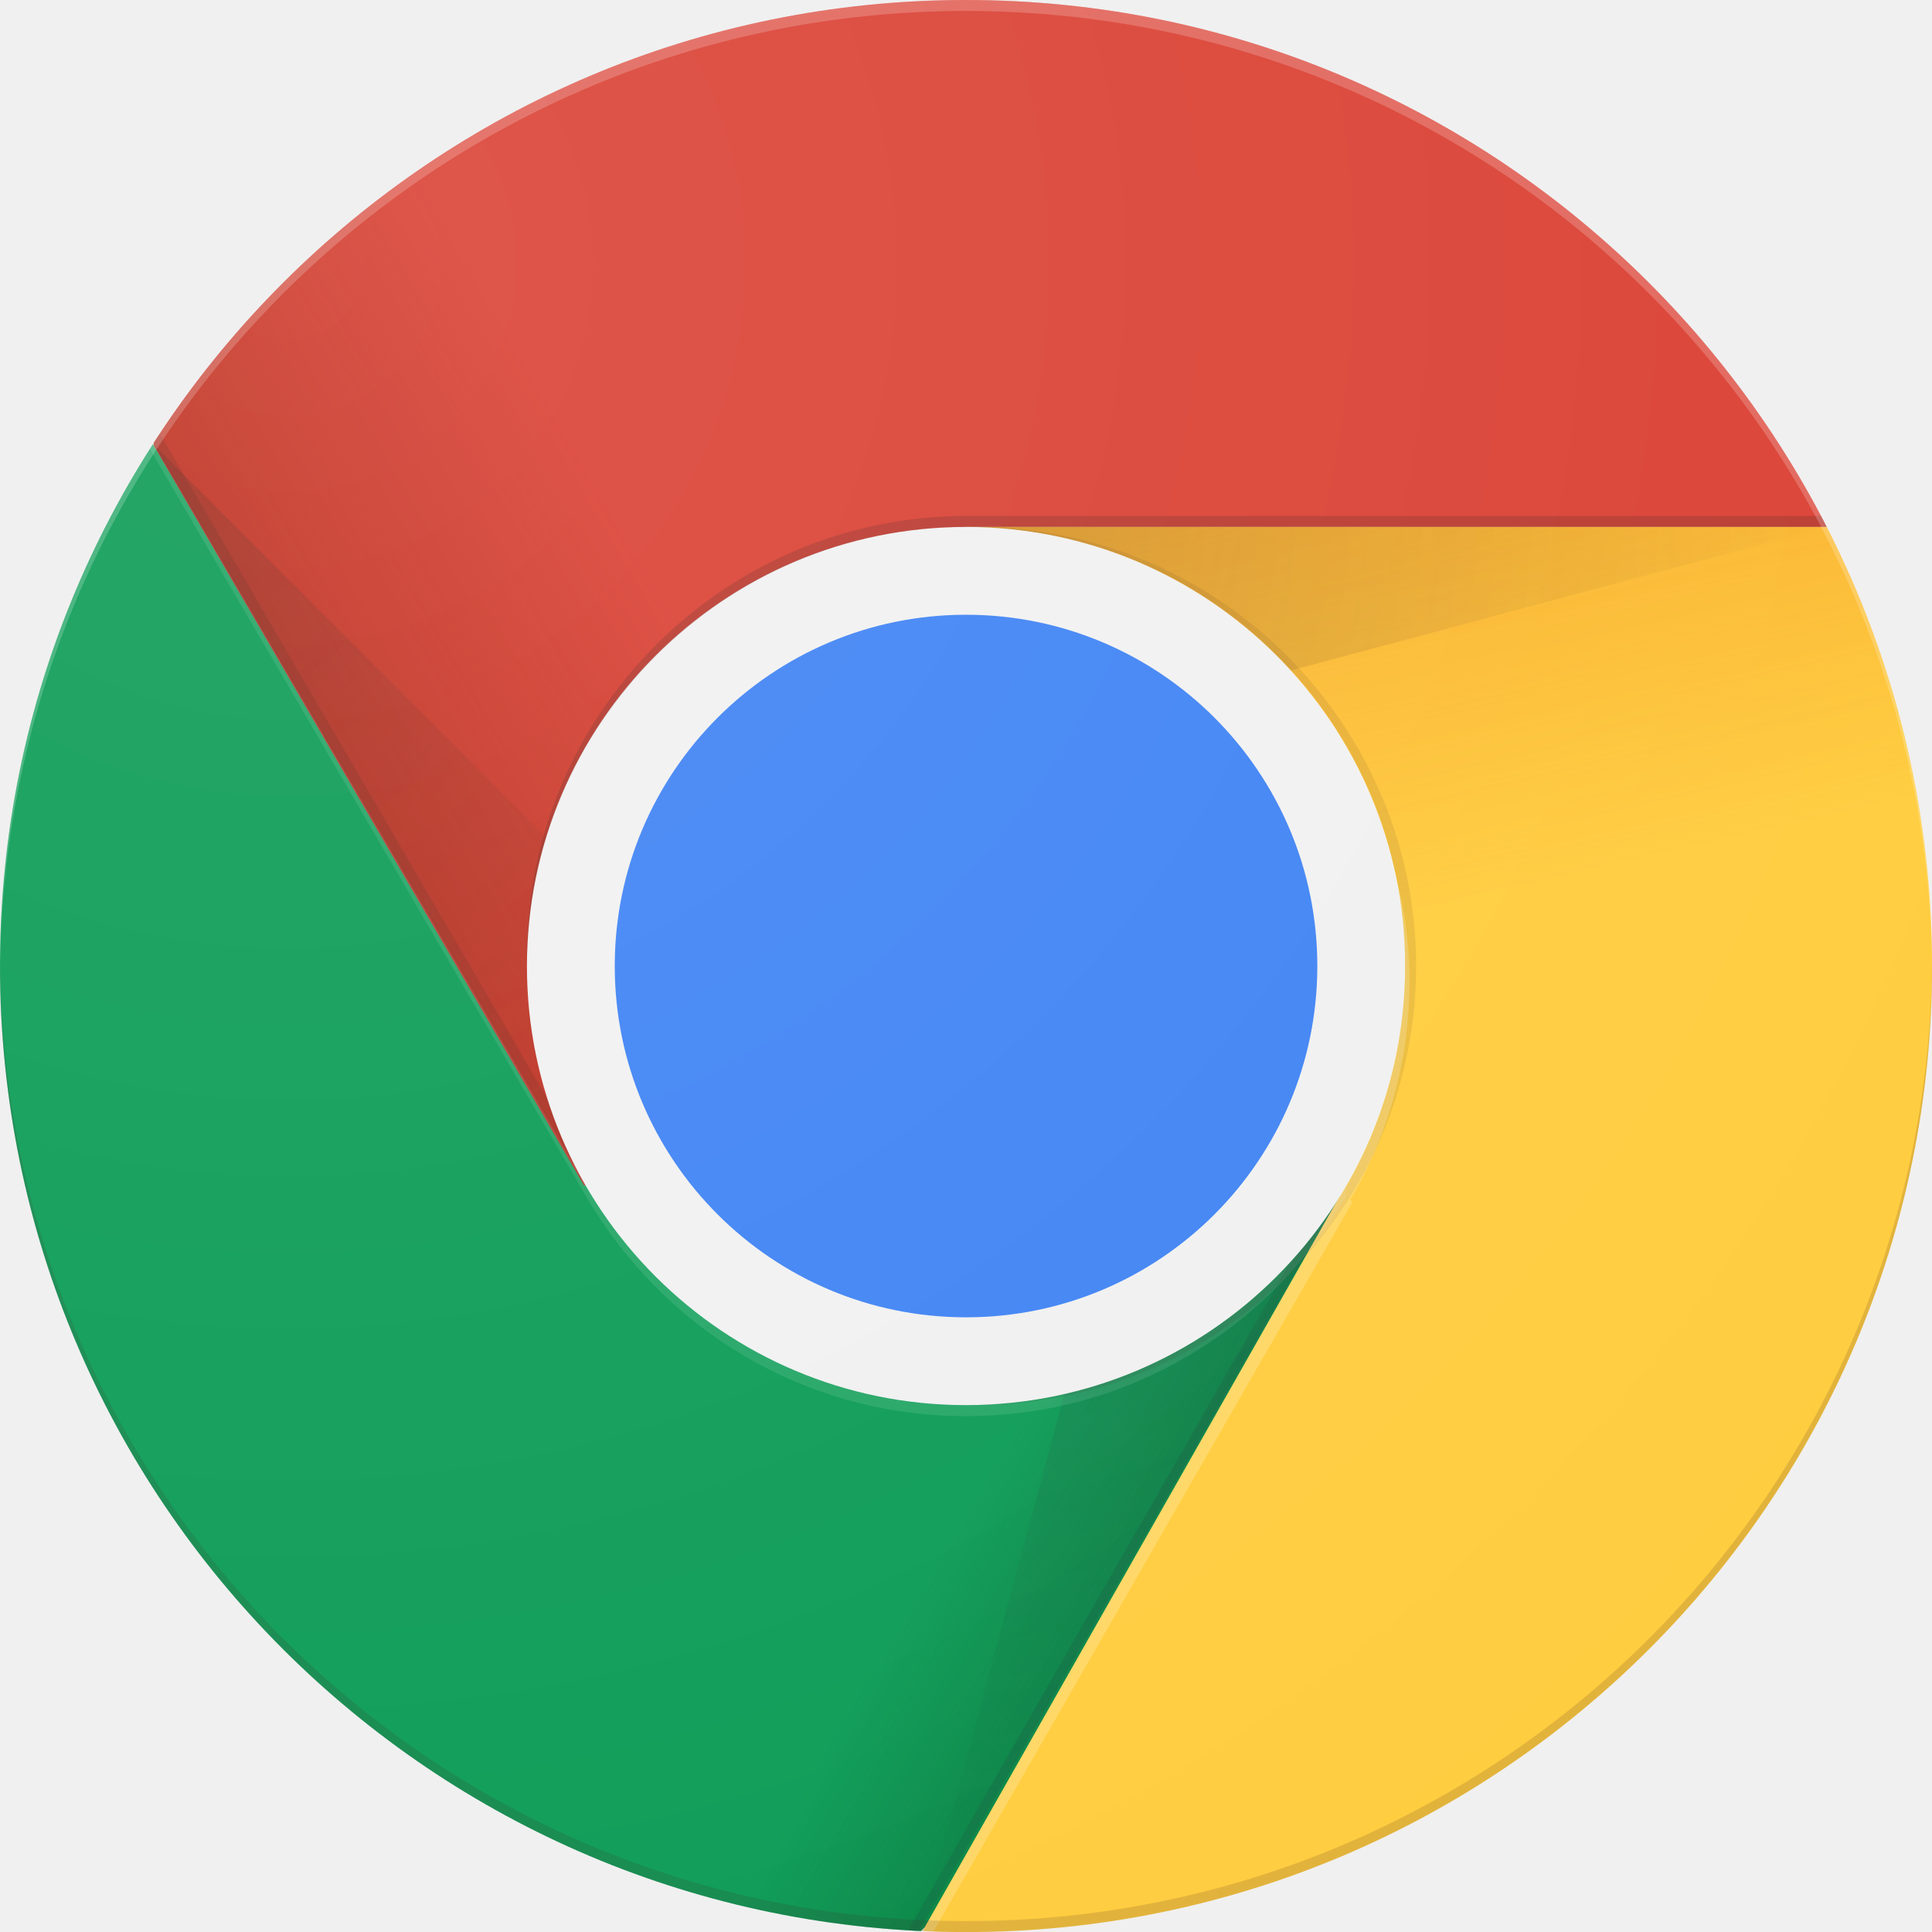
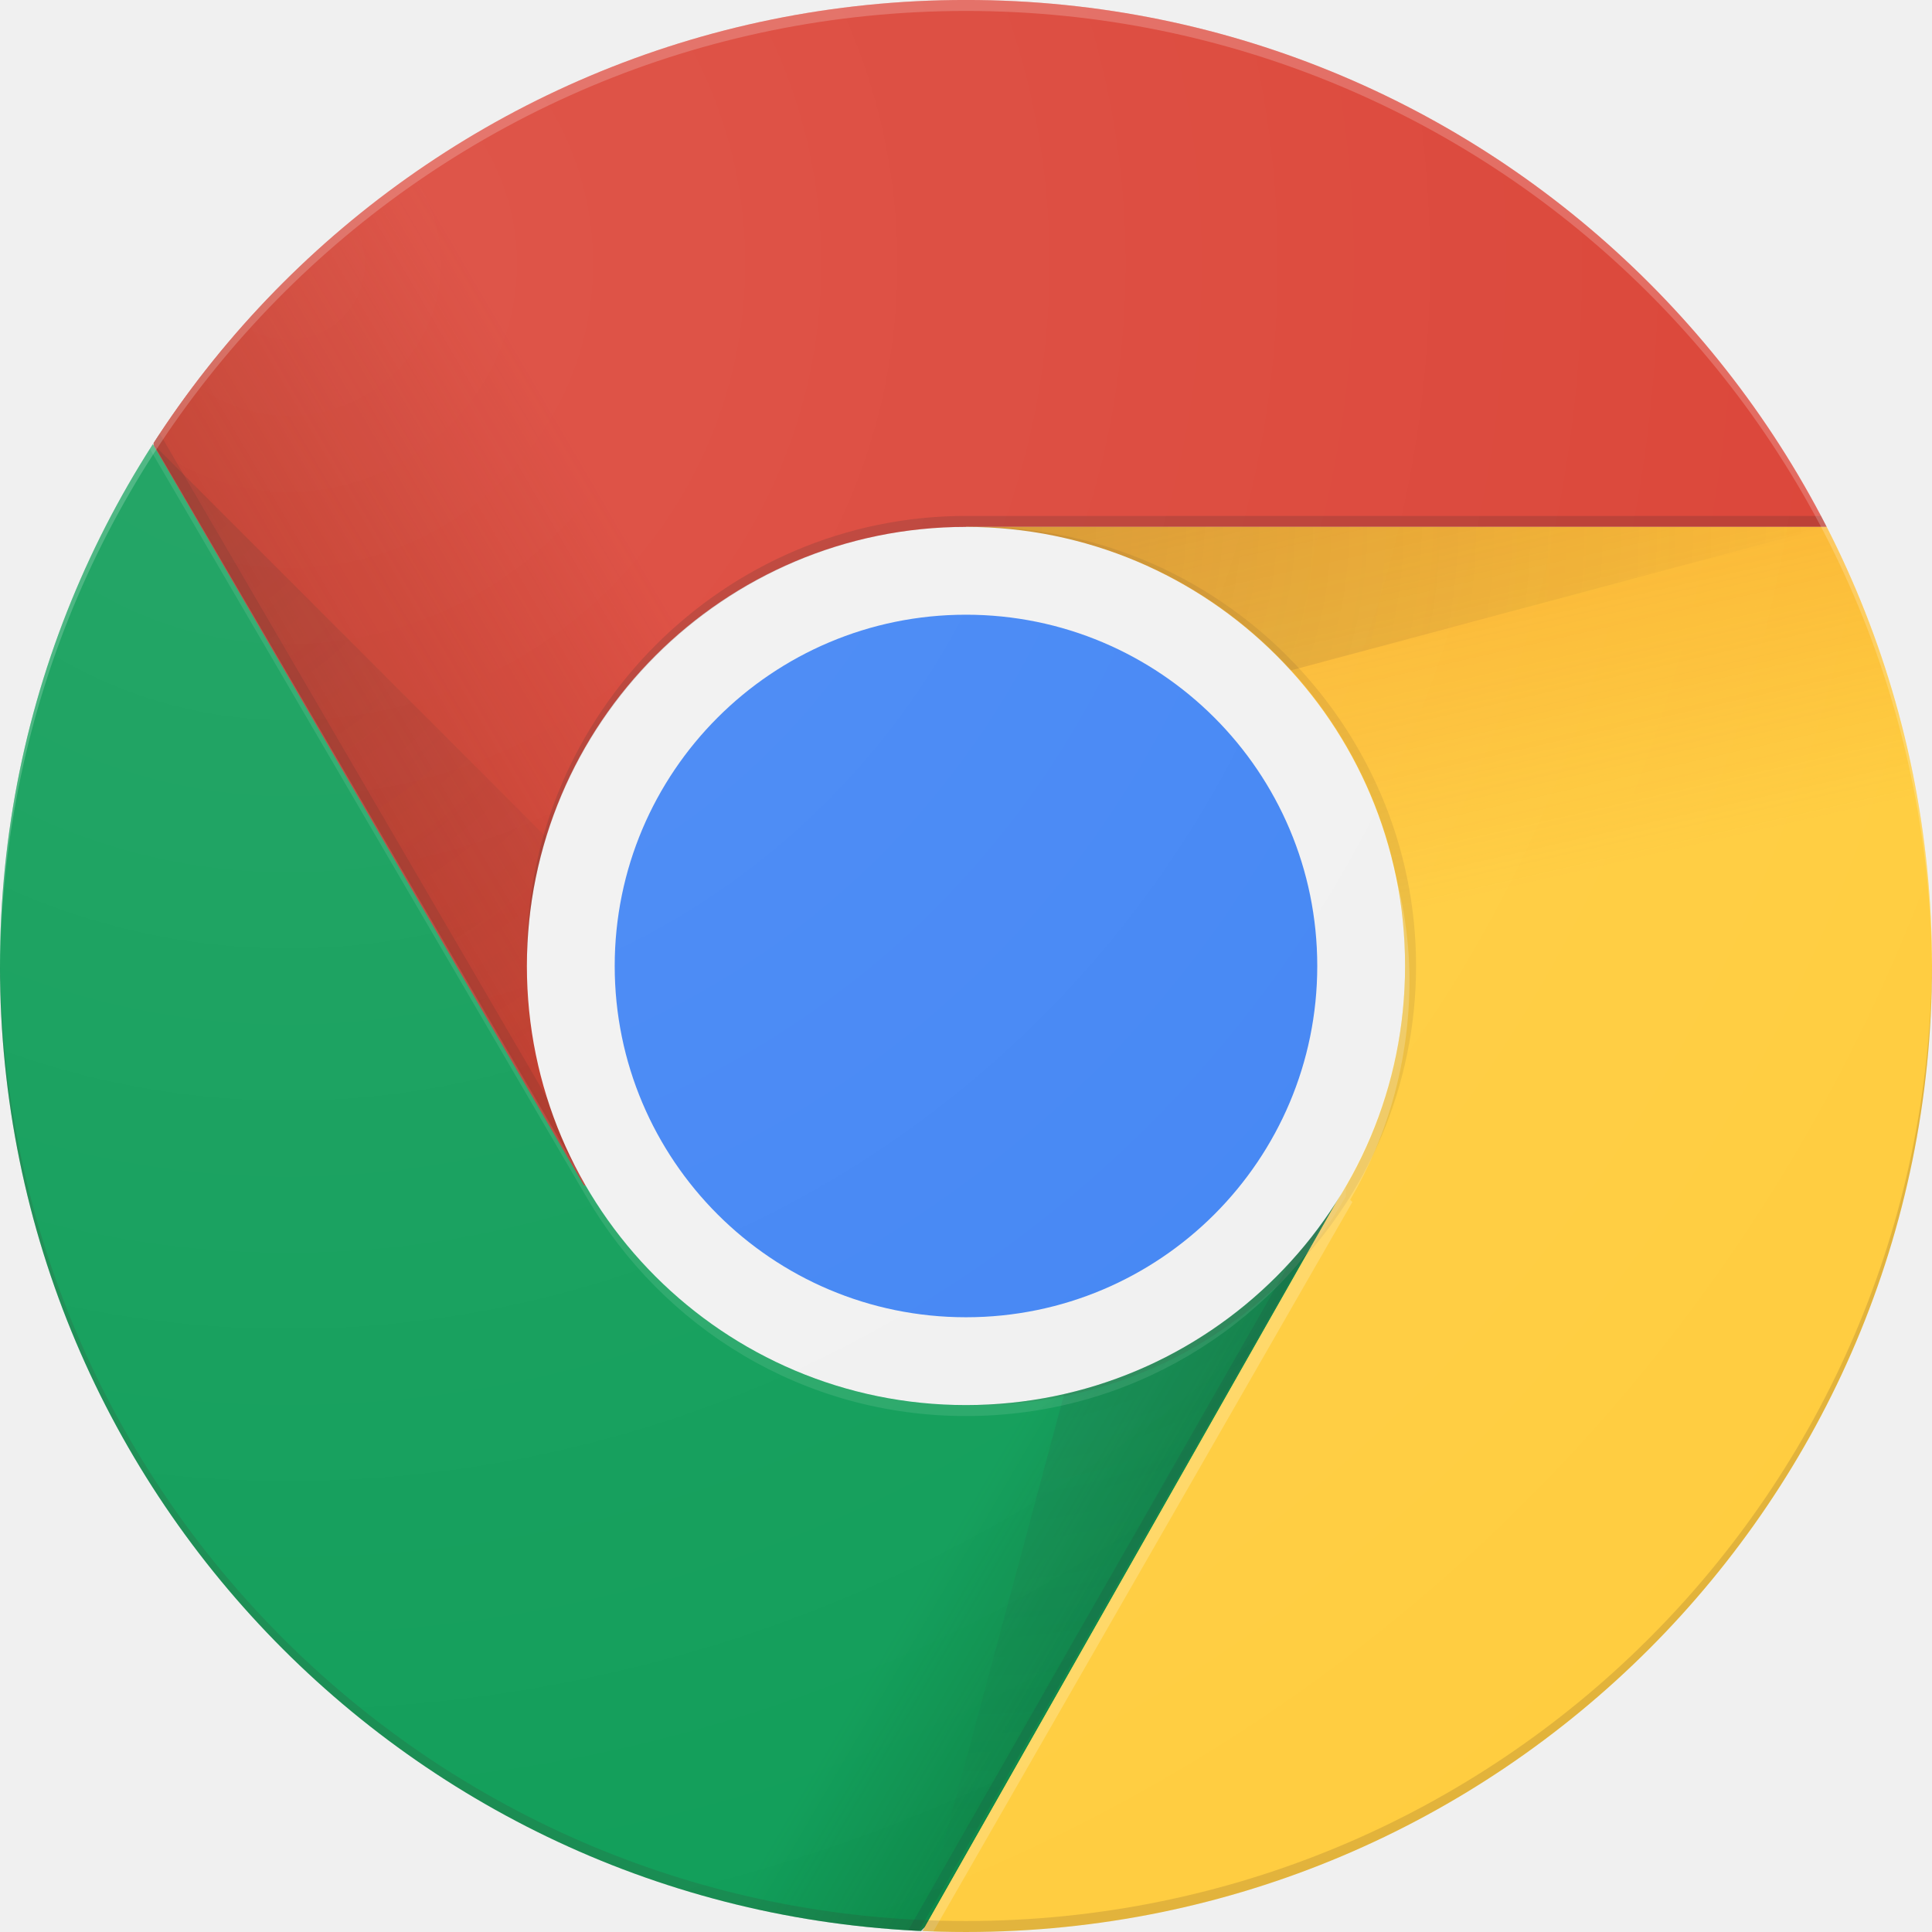
- <svg xmlns="http://www.w3.org/2000/svg" xmlns:xlink="http://www.w3.org/1999/xlink" width="20" height="20" version="1.1" viewBox="1 1 20 20">
+ <svg xmlns="http://www.w3.org/2000/svg" xmlns:xlink="http://www.w3.org/1999/xlink" width="32" height="32" viewBox="1 1 32 32">
  <defs>
    <linearGradient id="b" x1="29.34" x2="81.84" y1="75.02" y2="44.35" gradientUnits="userSpaceOnUse">
-       <stop stop-color="#a52714" stop-opacity=".6" offset="0" />
-       <stop stop-color="#a52714" stop-opacity="0" offset=".66" />
+       <stop offset="0" stop-color="#a52714" stop-opacity=".6" />
+       <stop offset=".66" stop-color="#a52714" stop-opacity="0" />
    </linearGradient>
    <linearGradient id="c" x1="110.87" x2="52.54" y1="164.5" y2="130.33" gradientUnits="userSpaceOnUse">
-       <stop stop-color="#055524" stop-opacity=".4" offset="0" />
-       <stop stop-color="#055524" stop-opacity="0" offset=".33" />
+       <stop offset="0" stop-color="#055524" stop-opacity=".4" />
+       <stop offset=".33" stop-color="#055524" stop-opacity="0" />
    </linearGradient>
    <linearGradient id="a" x1="121.86" x2="136.55" y1="49.8" y2="114.13" gradientUnits="userSpaceOnUse">
-       <stop stop-color="#ea6100" stop-opacity=".3" offset="0" />
-       <stop stop-color="#ea6100" stop-opacity="0" offset=".66" />
+       <stop offset="0" stop-color="#ea6100" stop-opacity=".3" />
+       <stop offset=".66" stop-color="#ea6100" stop-opacity="0" />
    </linearGradient>
-     <linearGradient id="i" x1="121.86" x2="136.55" y1="49.8" y2="114.13" gradientUnits="userSpaceOnUse" xlink:href="#a" />
-     <linearGradient id="l" x1="29.34" x2="81.84" y1="75.02" y2="44.35" gradientUnits="userSpaceOnUse" xlink:href="#b" />
+     <linearGradient id="l" x1="121.86" x2="136.55" y1="49.8" y2="114.13" gradientUnits="userSpaceOnUse" xlink:href="#a" />
+     <linearGradient id="o" x1="29.34" x2="81.84" y1="75.02" y2="44.35" gradientUnits="userSpaceOnUse" xlink:href="#b" />
+     <linearGradient id="s" x1="110.87" x2="52.54" y1="164.5" y2="130.33" gradientUnits="userSpaceOnUse" xlink:href="#c" />
+     <linearGradient id="g" x1="29.34" x2="81.84" y1="75.02" y2="44.35" gradientUnits="userSpaceOnUse" xlink:href="#b" />
+     <linearGradient id="h" x1="110.87" x2="52.54" y1="164.5" y2="130.33" gradientUnits="userSpaceOnUse" xlink:href="#c" />
+     <linearGradient id="k" x1="121.86" x2="136.55" y1="49.8" y2="114.13" gradientUnits="userSpaceOnUse" xlink:href="#a" />
    <radialGradient id="d" cx="668.18" cy="55.95" r="84.08" gradientTransform="translate(-576)" gradientUnits="userSpaceOnUse">
-       <stop stop-color="#3e2723" stop-opacity=".2" offset="0" />
-       <stop stop-color="#3e2723" stop-opacity="0" offset="1" />
+       <stop offset="0" stop-color="#3e2723" stop-opacity=".2" />
+       <stop offset="1" stop-color="#3e2723" stop-opacity="0" />
    </radialGradient>
-     <linearGradient id="o" x1="110.87" x2="52.54" y1="164.5" y2="130.33" gradientUnits="userSpaceOnUse" xlink:href="#c" />
-     <radialGradient id="p" cx="597.88" cy="48.52" r="78.04" gradientTransform="translate(-576)" gradientUnits="userSpaceOnUse" xlink:href="#d" />
-     <radialGradient id="q" cx="671.84" cy="96.14" r="87.87" gradientTransform="translate(-576)" gradientUnits="userSpaceOnUse">
-       <stop stop-color="#263238" stop-opacity=".2" offset="0" />
-       <stop stop-color="#263238" stop-opacity="0" offset="1" />
+     <radialGradient id="t" cx="597.88" cy="48.52" r="78.04" gradientTransform="translate(-576)" gradientUnits="userSpaceOnUse" xlink:href="#d" />
+     <radialGradient id="u" cx="671.84" cy="96.14" r="87.87" gradientTransform="translate(-576)" gradientUnits="userSpaceOnUse">
+       <stop offset="0" stop-color="#263238" stop-opacity=".2" />
+       <stop offset="1" stop-color="#263238" stop-opacity="0" />
    </radialGradient>
-     <radialGradient id="r" cx="34.29" cy="32.01" r="176.75" gradientUnits="userSpaceOnUse">
-       <stop stop-color="#fff" stop-opacity=".1" offset="0" />
-       <stop stop-color="#fff" stop-opacity="0" offset="1" />
+     <radialGradient id="v" cx="34.29" cy="32.01" r="176.75" gradientUnits="userSpaceOnUse">
+       <stop offset="0" stop-color="#fff" stop-opacity=".1" />
+       <stop offset="1" stop-color="#fff" stop-opacity="0" />
    </radialGradient>
+     <radialGradient id="p" cx="668.18" cy="55.95" r="84.08" gradientTransform="translate(-576)" gradientUnits="userSpaceOnUse" xlink:href="#d" />
    <circle id="e" cx="96" cy="96" r="88" />
-     <radialGradient id="radialGradient1571" cx="668.18" cy="55.95" r="84.08" gradientTransform="translate(-576)" gradientUnits="userSpaceOnUse" xlink:href="#d" />
  </defs>
  <clipPath id="f">
    <use width="100%" height="100%" overflow="visible" xlink:href="#e" />
  </clipPath>
-   <g transform="matrix(.11364 0 0 .11364 .090909 .090909)">
+   <g stroke-width=".625" transform="matrix(.18182 0 0 .18182 -.455 -.455)">
    <g clip-path="url(#f)">
-       <path id="path42" d="m22 8v108h39.4l34.6-60h88v-48z" fill="#db4437" />
-       <path id="path44" d="m22 8v108h39.4l34.6-60h88v-48z" fill="url(#l)" />
+       <path fill="#db4437" d="M22 8v108h39.4L96 56h88V8z" />
+       <path fill="url(#g)" d="M22 8v108h39.4L96 56h88V8z" />
    </g>
-     <path id="path48" d="m62.3 115.7-39.8-68.3-0.6 1 39 67.8z" clip-path="url(#f)" fill="#3e2723" fill-opacity=".15" />
+     <path fill="#3e2723" fill-opacity=".15" d="M62.3 115.7L22.5 47.4l-.6 1 39 67.8z" clip-path="url(#f)" />
    <g clip-path="url(#f)">
-       <path id="path50" d="m8 184h83.8l39-39v-29h-69.6l-53.2-91.5z" fill="#0f9d58" />
-       <path id="path52" d="m8 184h83.8l39-39v-29h-69.6l-53.2-91.5z" fill="url(#o)" />
+       <path fill="#0f9d58" d="M8 184h83.8l39-39v-29H61.2L8 24.5z" />
+       <path fill="url(#h)" d="M8 184h83.8l39-39v-29H61.2L8 24.5z" />
    </g>
-     <path id="path56" d="m129.8 117.3-0.8-0.4-38.3 67h1l38.3-67z" clip-path="url(#f)" fill="#263238" fill-opacity=".15" />
+     <path fill="#263238" fill-opacity=".15" d="M129.8 117.3l-.8-.4-38.3 67h1l38.3-67z" clip-path="url(#f)" />
    <g clip-path="url(#f)">
      <defs>
-         <path id="g" d="m8 184h83.8l39-39v-29h-69.6l-53.2-91.5z" />
+         <path id="i" d="M8 184h83.8l39-39v-29H61.2L8 24.5z" />
      </defs>
-       <clipPath id="h">
-         <use width="100%" height="100%" overflow="visible" xlink:href="#g" />
+       <clipPath id="j">
+         <use width="100%" height="100%" overflow="visible" xlink:href="#i" />
      </clipPath>
-       <g clip-path="url(#h)">
-         <path id="path64" d="m96 56 34.6 60-38.6 68h92v-128z" fill="#ffcd40" />
-         <path id="path66" d="m96 56 34.6 60-38.6 68h92v-128z" fill="url(#i)" />
+       <g clip-path="url(#j)">
+         <path fill="#ffcd40" d="M96 56l34.6 60L92 184h92V56z" />
+         <path fill="url(#k)" d="M96 56l34.6 60L92 184h92V56z" />
      </g>
    </g>
    <g clip-path="url(#f)">
-       <path id="path72" d="m96 56 34.6 60-38.6 68h92v-128z" fill="#ffcd40" />
-       <path id="path74" d="m96 56 34.6 60-38.6 68h92v-128z" fill="url(#i)" />
+       <path fill="#ffcd40" d="M96 56l34.6 60L92 184h92V56z" />
+       <path fill="url(#l)" d="M96 56l34.6 60L92 184h92V56z" />
    </g>
    <g clip-path="url(#f)">
      <defs>
-         <path id="j" d="m96 56 34.6 60-38.6 68h92v-128z" />
-       </defs>
-       <clipPath id="k">
-         <use width="100%" height="100%" overflow="visible" xlink:href="#j" />
-       </clipPath>
-       <g clip-path="url(#k)">
-         <path id="path84" d="m22 8v108h39.4l34.6-60h88v-48z" fill="#db4437" />
-         <path id="path86" d="m22 8v108h39.4l34.6-60h88v-48z" fill="url(#l)" />
-       </g>
-     </g>
-     <path id="path92" d="m96 56v21l78.4-21z" clip-path="url(#f)" fill="url(#radialGradient1571)" />
-     <g clip-path="url(#f)">
-       <defs>
-         <path id="m" d="m22 8v40.3l39.4 67.7 34.6-60h88v-48z" />
+         <path id="m" d="M96 56l34.6 60L92 184h92V56z" />
      </defs>
      <clipPath id="n">
        <use width="100%" height="100%" overflow="visible" xlink:href="#m" />
      </clipPath>
      <g clip-path="url(#n)">
-         <path id="path100" d="m8 184h83.8l39-39v-29h-69.6l-53.2-91.5z" fill="#0f9d58" />
-         <path id="path102" d="m8 184h83.8l39-39v-29h-69.6l-53.2-91.5z" fill="url(#o)" />
+         <path fill="#db4437" d="M22 8v108h39.4L96 56h88V8z" />
+         <path fill="url(#o)" d="M22 8v108h39.4L96 56h88V8z" />
      </g>
    </g>
-     <path id="path108" d="m22 48.5 57.2 57.2-17.8 10.3z" clip-path="url(#f)" fill="url(#p)" />
-     <path id="path110" d="m91.8 184 21-78.3 17.8 10.3z" clip-path="url(#f)" fill="url(#q)" />
+     <path fill="url(#p)" d="M96 56v21l78.4-21z" clip-path="url(#f)" />
+     <g clip-path="url(#f)">
+       <defs>
+         <path id="q" d="M22 8v40.3L61.4 116 96 56h88V8z" />
+       </defs>
+       <clipPath id="r">
+         <use width="100%" height="100%" overflow="visible" xlink:href="#q" />
+       </clipPath>
+       <g clip-path="url(#r)">
+         <path fill="#0f9d58" d="M8 184h83.8l39-39v-29H61.2L8 24.5z" />
+         <path fill="url(#s)" d="M8 184h83.8l39-39v-29H61.2L8 24.5z" />
+       </g>
+     </g>
+     <path fill="url(#t)" d="M22 48.5l57.2 57.2L61.4 116z" clip-path="url(#f)" />
+     <path fill="url(#u)" d="M91.8 184l21-78.3 17.8 10.3z" clip-path="url(#f)" />
    <g clip-path="url(#f)">
      <circle cx="96" cy="96" r="40" fill="#f1f1f1" />
      <circle cx="96" cy="96" r="32" fill="#4285f4" />
    </g>
    <g clip-path="url(#f)">
-       <path id="path118" d="m96 55c-22 0-40 18-40 40v1c0-22 18-40 40-40h88v-1z" fill="#3e2723" fill-opacity=".2" />
-       <path id="path120" d="m130.6 116c-7 12-19.8 20-34.6 20s-27.7-8-34.6-20l-53.4-91.5v1l53.4 91.5c7 12 19.8 20 34.6 20s27.7-8 34.6-20z" fill="#fff" fill-opacity=".1" />
-       <path id="path122" d="m97 56h-0.5c22 0.3 39.5 18 39.5 40s-17.6 39.7-39.5 40h0.5c22 0 40-18 40-40s-18-40-40-40z" fill="#3e2723" opacity=".1" />
-       <path id="path124" d="m131 117.3c3.4-5.8 5.4-12.6 5.4-20 0-4-0.7-8.2-2-12 1 3.4 1.6 7 1.6 10.7 0 7.3-2 14-5.4 20l-38.6 68h1l38.2-66.5z" fill="#fff" fill-opacity=".2" />
+       <path fill="#3e2723" fill-opacity=".2" d="M96 55c-22 0-40 18-40 40v1c0-22 18-40 40-40h88v-1z" />
+       <path fill="#fff" fill-opacity=".1" d="M130.6 116c-7 12-19.8 20-34.6 20s-27.7-8-34.6-20L8 24.5v1L61.4 117c7 12 19.8 20 34.6 20s27.7-8 34.6-20z" />
+       <path fill="#3e2723" d="M97 56h-.5c22 .3 39.5 18 39.5 40s-17.6 39.7-39.5 40h.5c22 0 40-18 40-40s-18-40-40-40z" opacity=".1" />
+       <path fill="#fff" fill-opacity=".2" d="M131 117.3c3.4-5.8 5.4-12.6 5.4-20 0-4-.7-8.2-2-12 1 3.4 1.6 7 1.6 10.7 0 7.3-2 14-5.4 20L92 184h1l38.2-66.5z" />
    </g>
    <g clip-path="url(#f)">
-       <path id="path128" d="m96 9c48.4 0 87.7 39 88 87.5v-0.5c0-48.6-39.4-88-88-88s-88 39.4-88 88v0.5c0.3-48.5 39.6-87.5 88-87.5z" fill="#fff" fill-opacity=".2" />
-       <path id="path130" d="m96 183c48.4 0 87.7-39 88-87.5v0.5c0 48.6-39.4 88-88 88s-88-39.4-88-88v-0.5c0.3 48.5 39.6 87.5 88 87.5z" fill="#3e2723" fill-opacity=".15" />
+       <path fill="#fff" fill-opacity=".2" d="M96 9c48.4 0 87.7 39 88 87.5V96c0-48.6-39.4-88-88-88S8 47.4 8 96v.5C8.3 48 47.6 9 96 9z" />
+       <path fill="#3e2723" fill-opacity=".15" d="M96 183c48.4 0 87.7-39 88-87.5v.5c0 48.6-39.4 88-88 88S8 144.6 8 96v-.5C8.3 144 47.6 183 96 183z" />
    </g>
-     <circle cx="96" cy="96" r="88" fill="url(#r)" />
+     <circle cx="96" cy="96" r="88" fill="url(#v)" />
  </g>
</svg>
